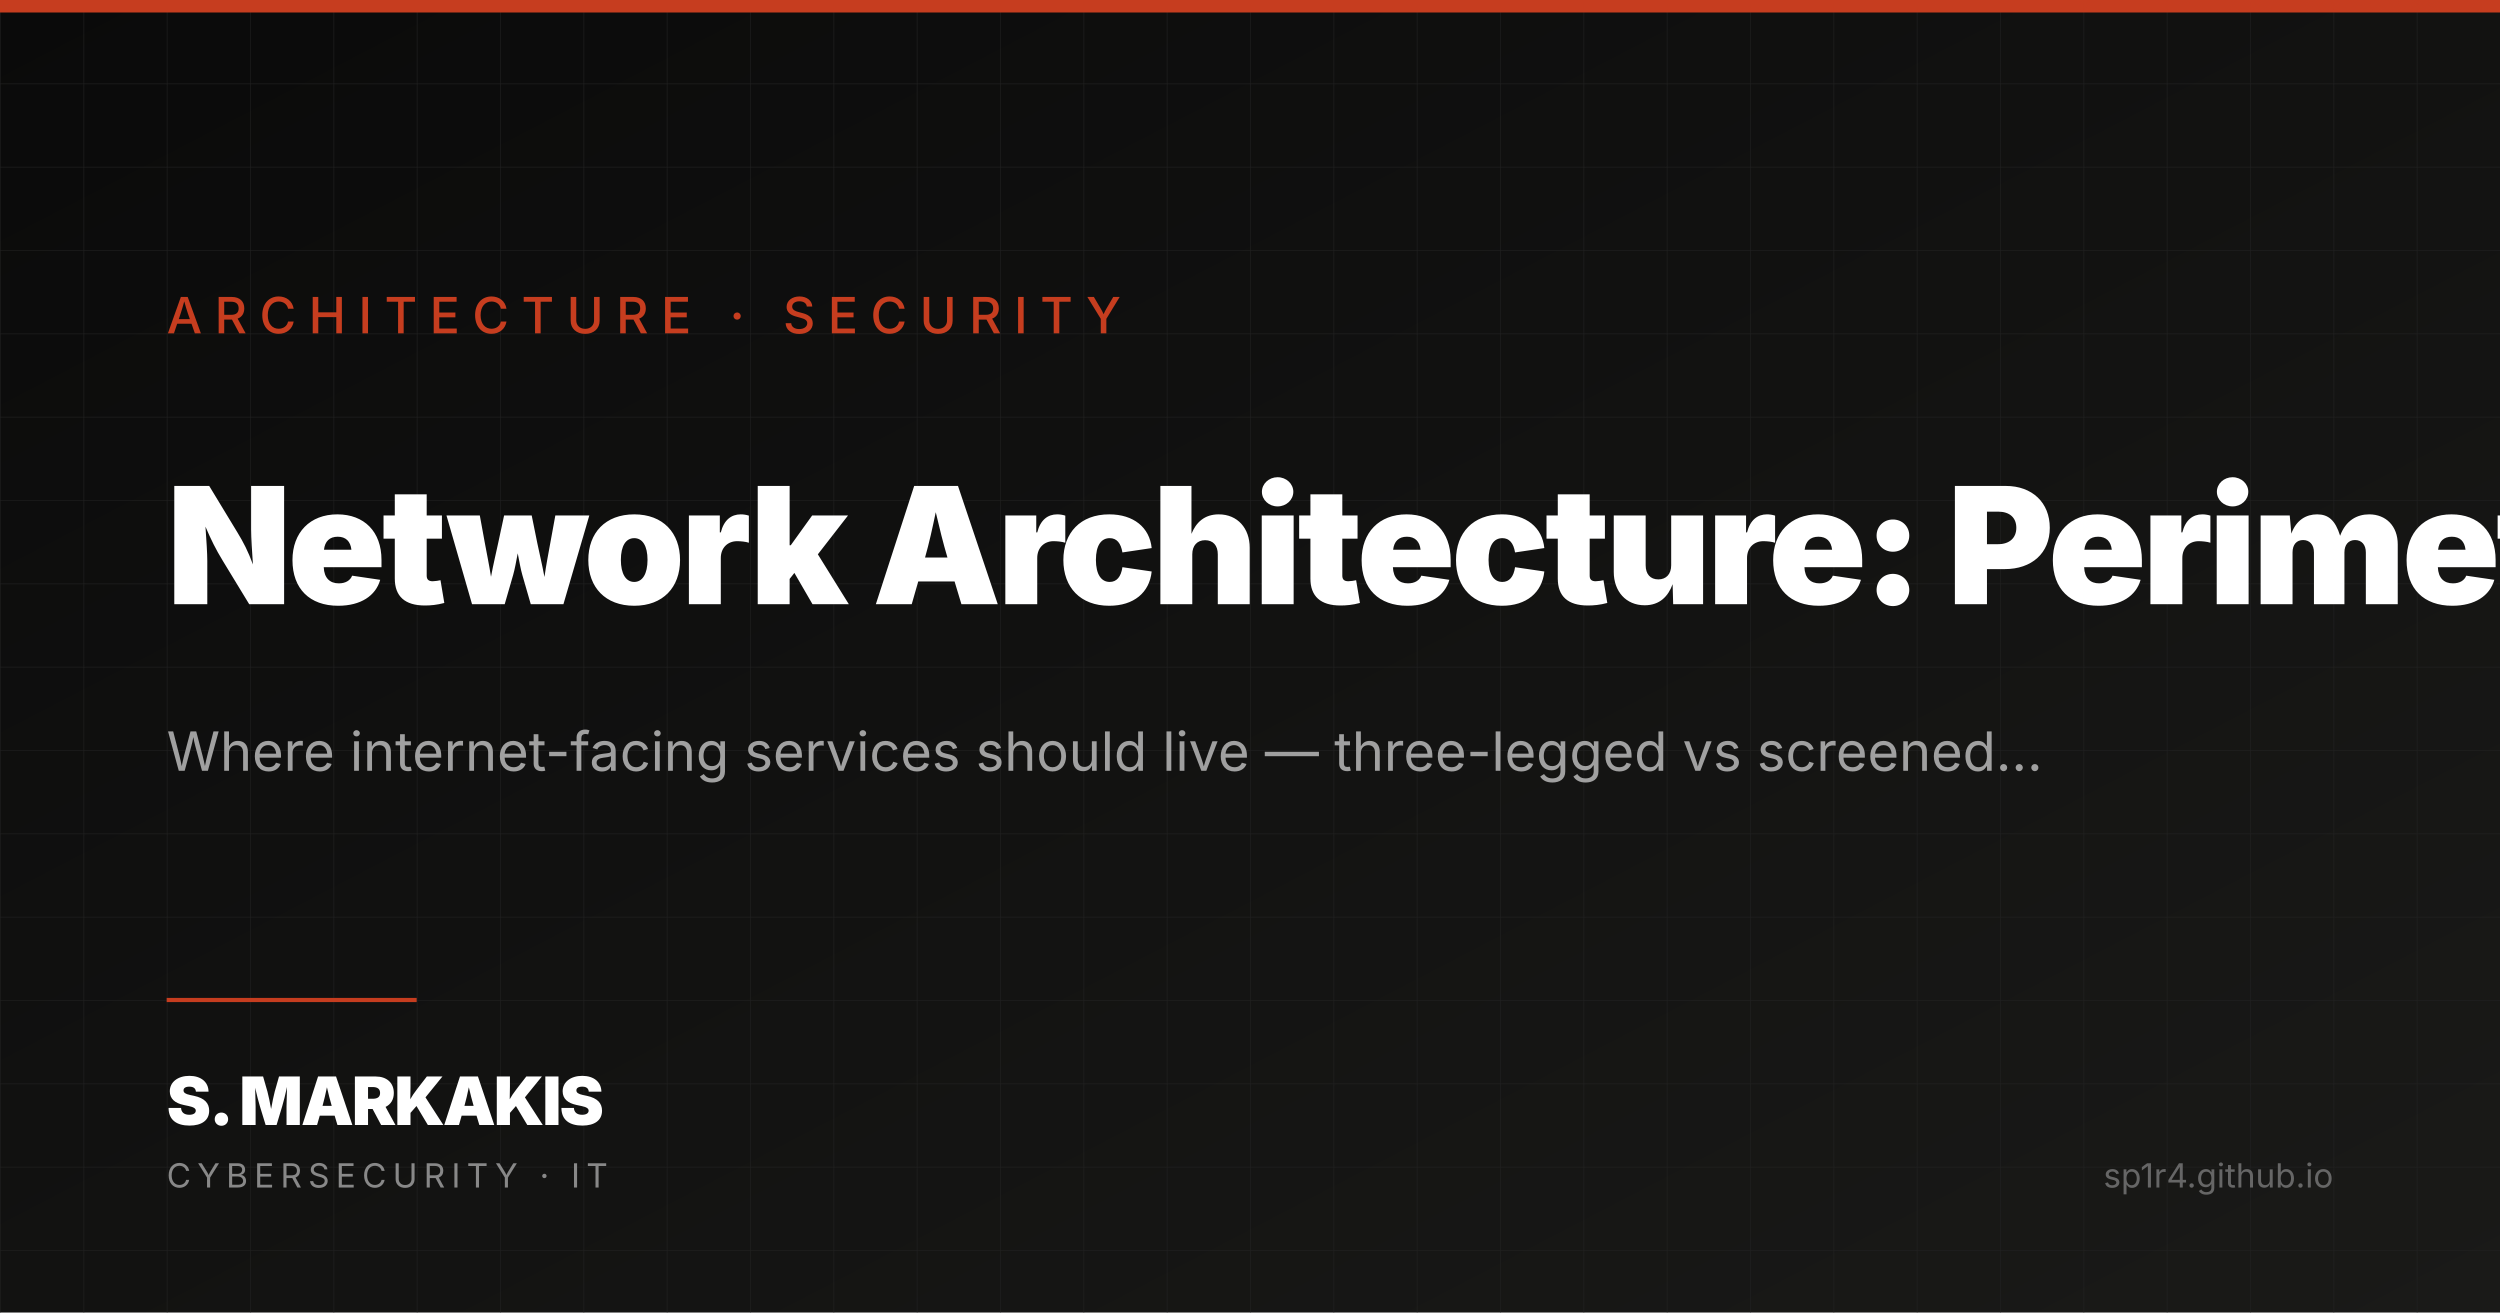
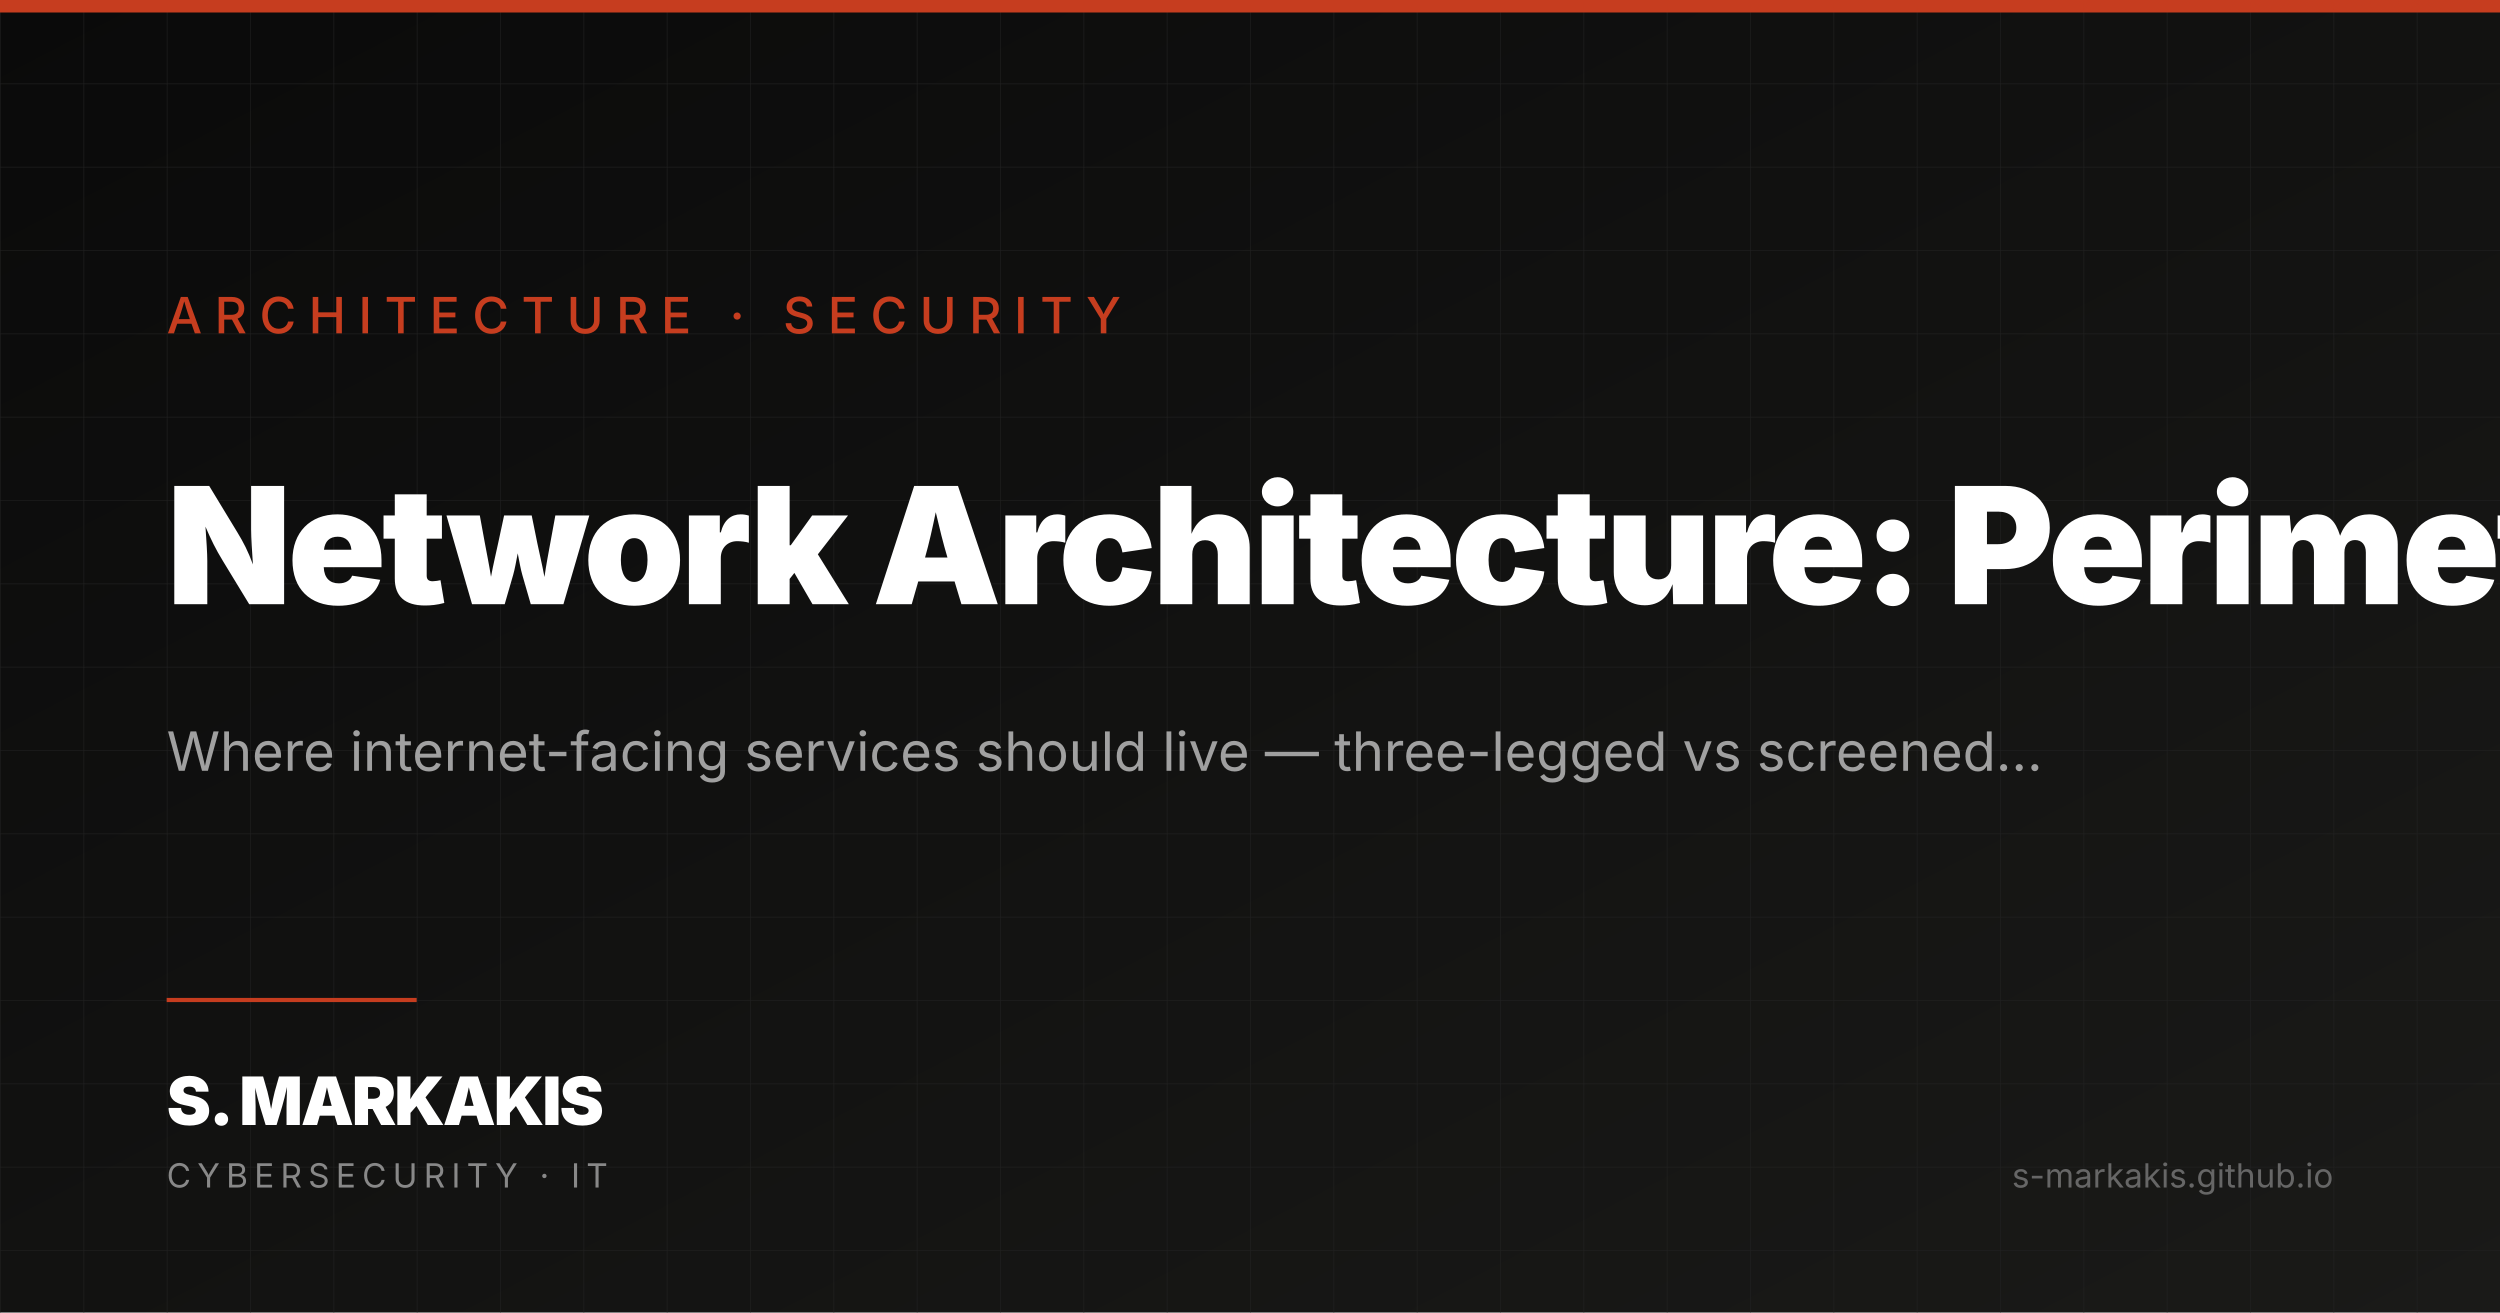
<svg xmlns="http://www.w3.org/2000/svg" viewBox="0 0 1200 630" width="1200" height="630">
  <defs>
    <linearGradient id="bg" x1="0" y1="0" x2="1" y2="1">
      <stop offset="0%" stop-color="#0a0a0a" />
      <stop offset="100%" stop-color="#1a1a18" />
    </linearGradient>
    <pattern id="grid" width="40" height="40" patternUnits="userSpaceOnUse">
      <path d="M 40 0 L 0 0 0 40" fill="none" stroke="#222" stroke-width="0.5" />
    </pattern>
  </defs>
  <rect width="1200" height="630" fill="url(#bg)" />
  <rect width="1200" height="630" fill="url(#grid)" />
  <rect x="0" y="0" width="1200" height="6" fill="#c63d1f" />
  <text x="80" y="160" font-family="Inter, Helvetica, Arial, sans-serif" font-size="24" font-weight="500" fill="#c63d1f" letter-spacing="6">ARCHITECTURE · SECURITY</text>
  <text x="80" y="290" font-family="Inter, Helvetica, Arial, sans-serif" font-size="78" font-weight="900" fill="#ffffff" letter-spacing="-2">Network Architecture: Perimeter…</text>
  <text x="80" y="370" font-family="Inter, Helvetica, Arial, sans-serif" font-size="26" font-weight="400" fill="#a0a0a0">Where internet-facing services should live — three-legged vs screened…</text>
  <line x1="80" y1="480" x2="200" y2="480" stroke="#c63d1f" stroke-width="2" />
  <text x="80" y="540" font-family="Inter, Helvetica, Arial, sans-serif" font-size="32" font-weight="900" fill="#ffffff" letter-spacing="-1">S. MARKAKIS</text>
  <text x="80" y="570" font-family="Inter, Helvetica, Arial, sans-serif" font-size="16" font-weight="400" fill="#888" letter-spacing="3">CYBERSECURITY · IT</text>
-   <text x="1120" y="570" font-family="Inter, Helvetica, Arial, sans-serif" font-size="16" font-weight="400" fill="#666" text-anchor="end">sp1r4.github.io</text>
+   <text x="1120" y="570" font-family="Inter, Helvetica, Arial, sans-serif" font-size="16" font-weight="400" fill="#666" text-anchor="end">s-markakis.github.io</text>
</svg>
